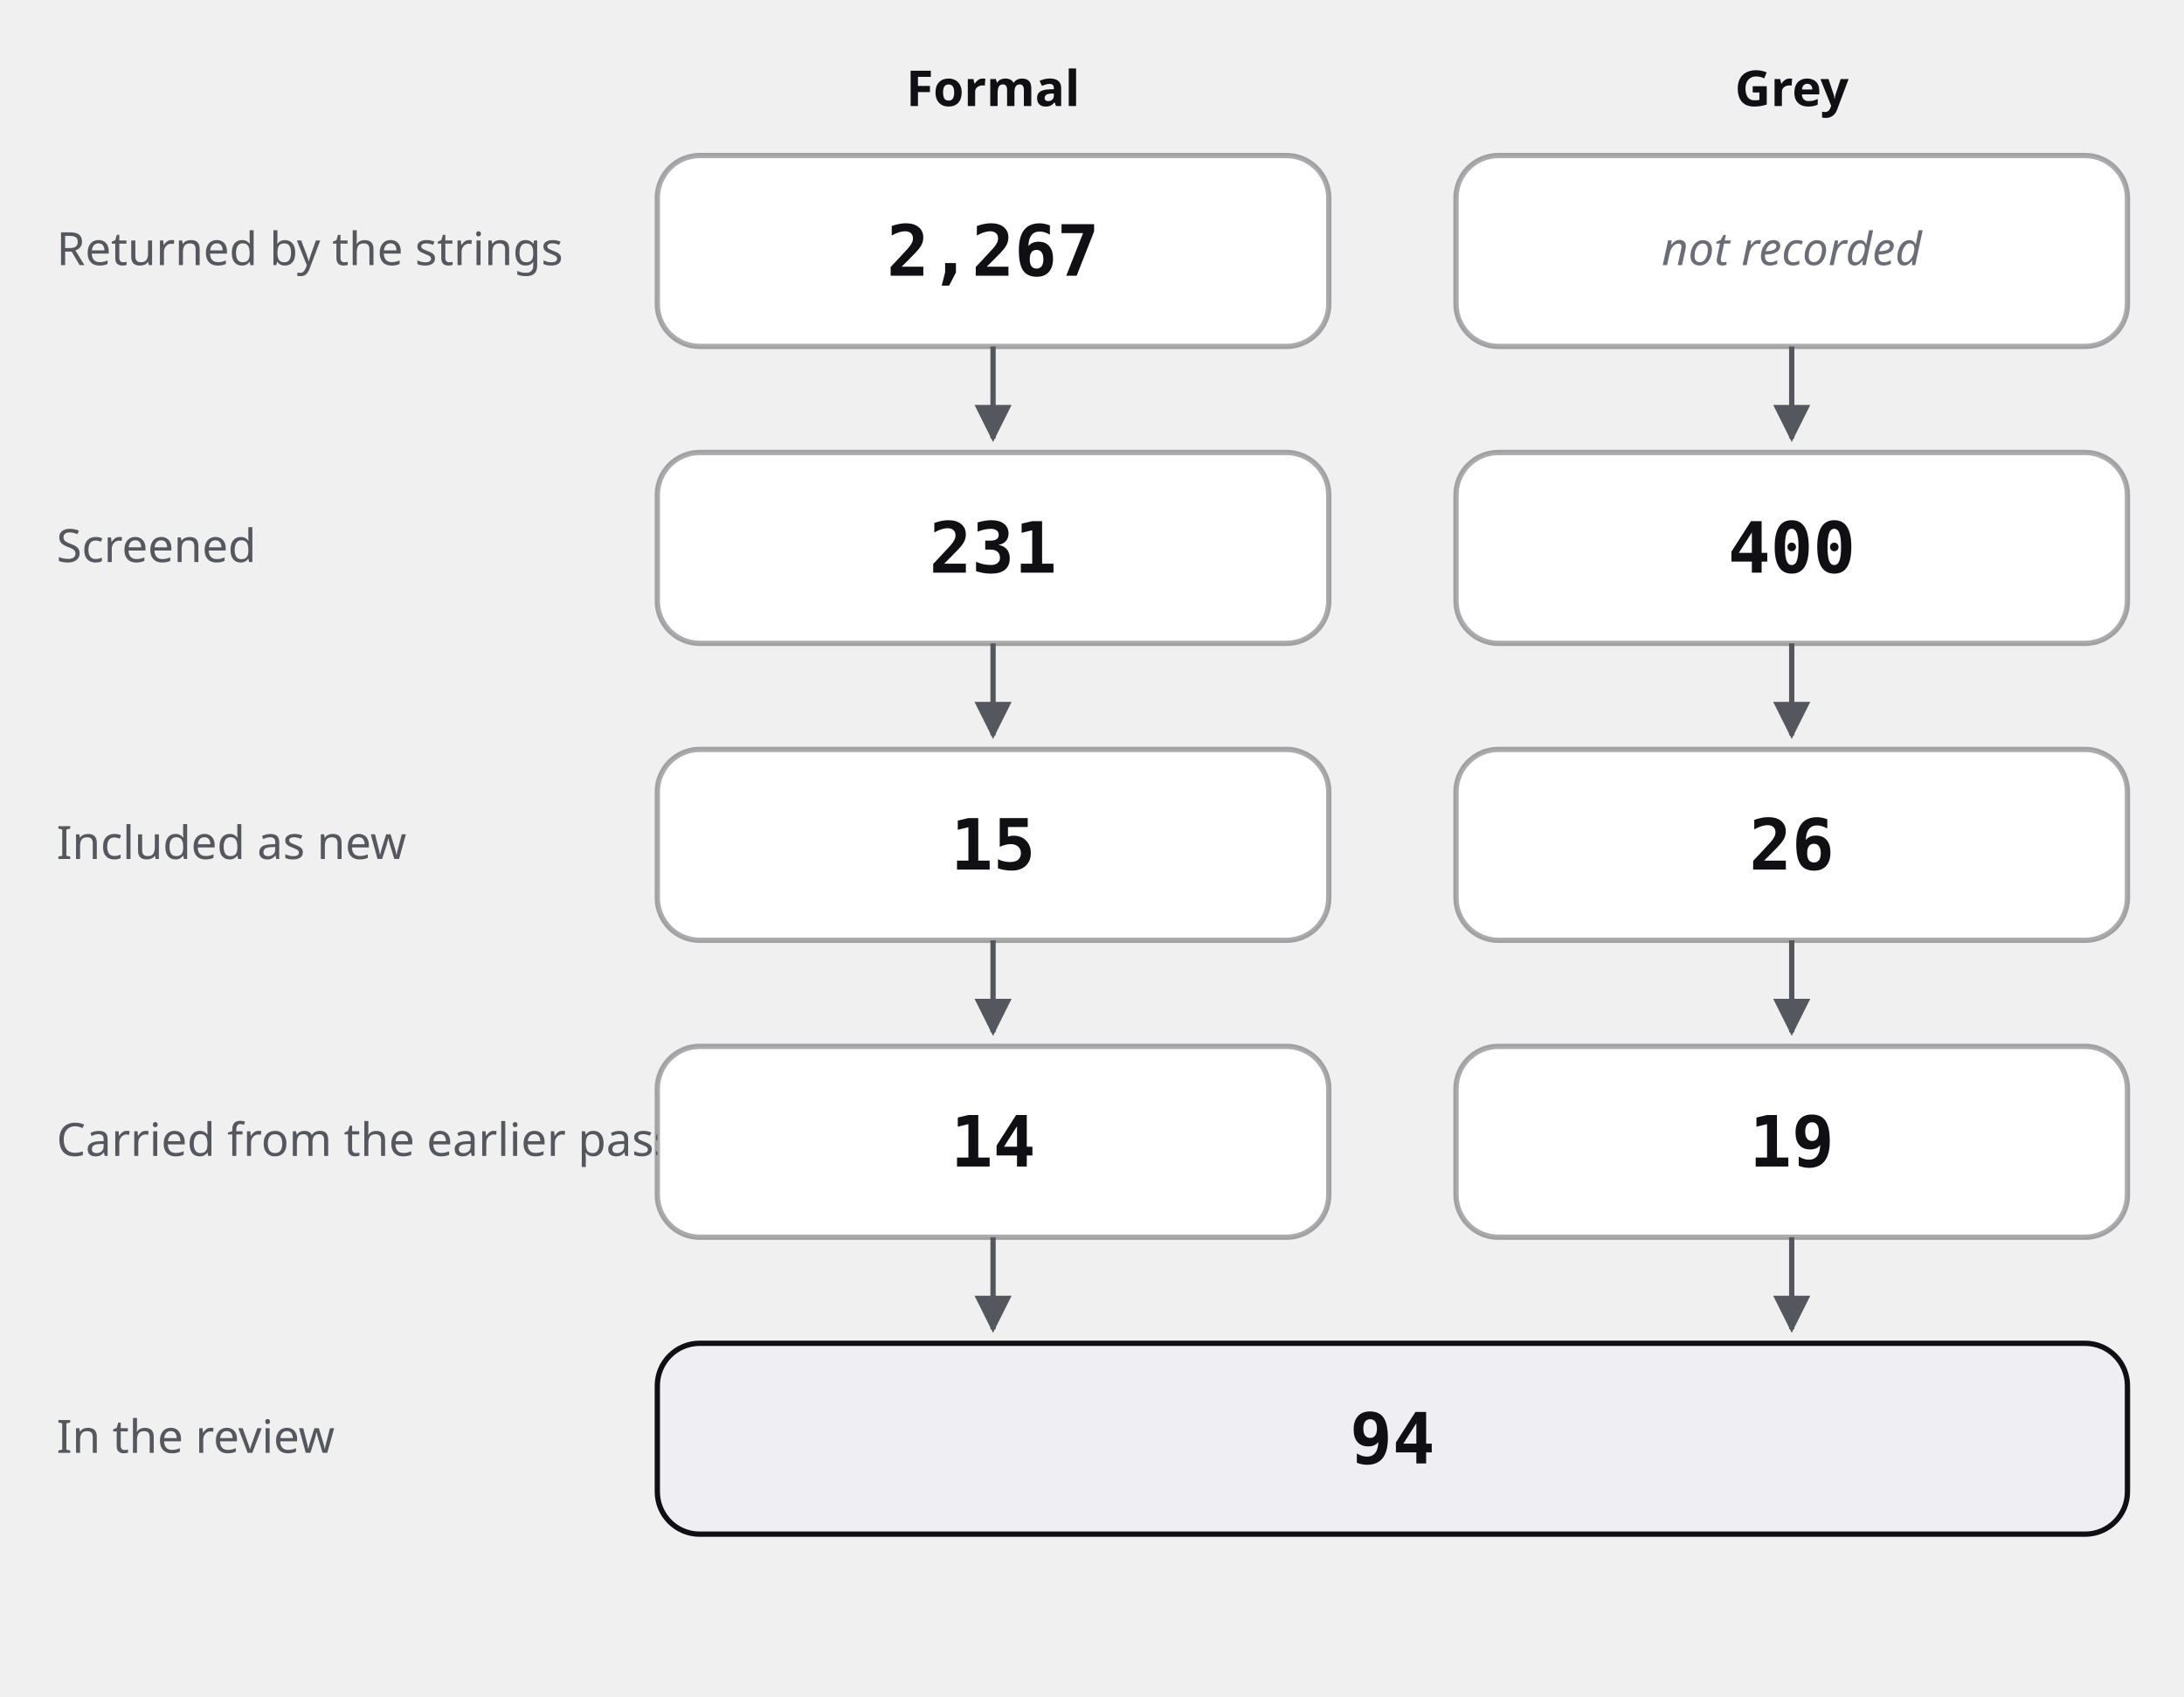
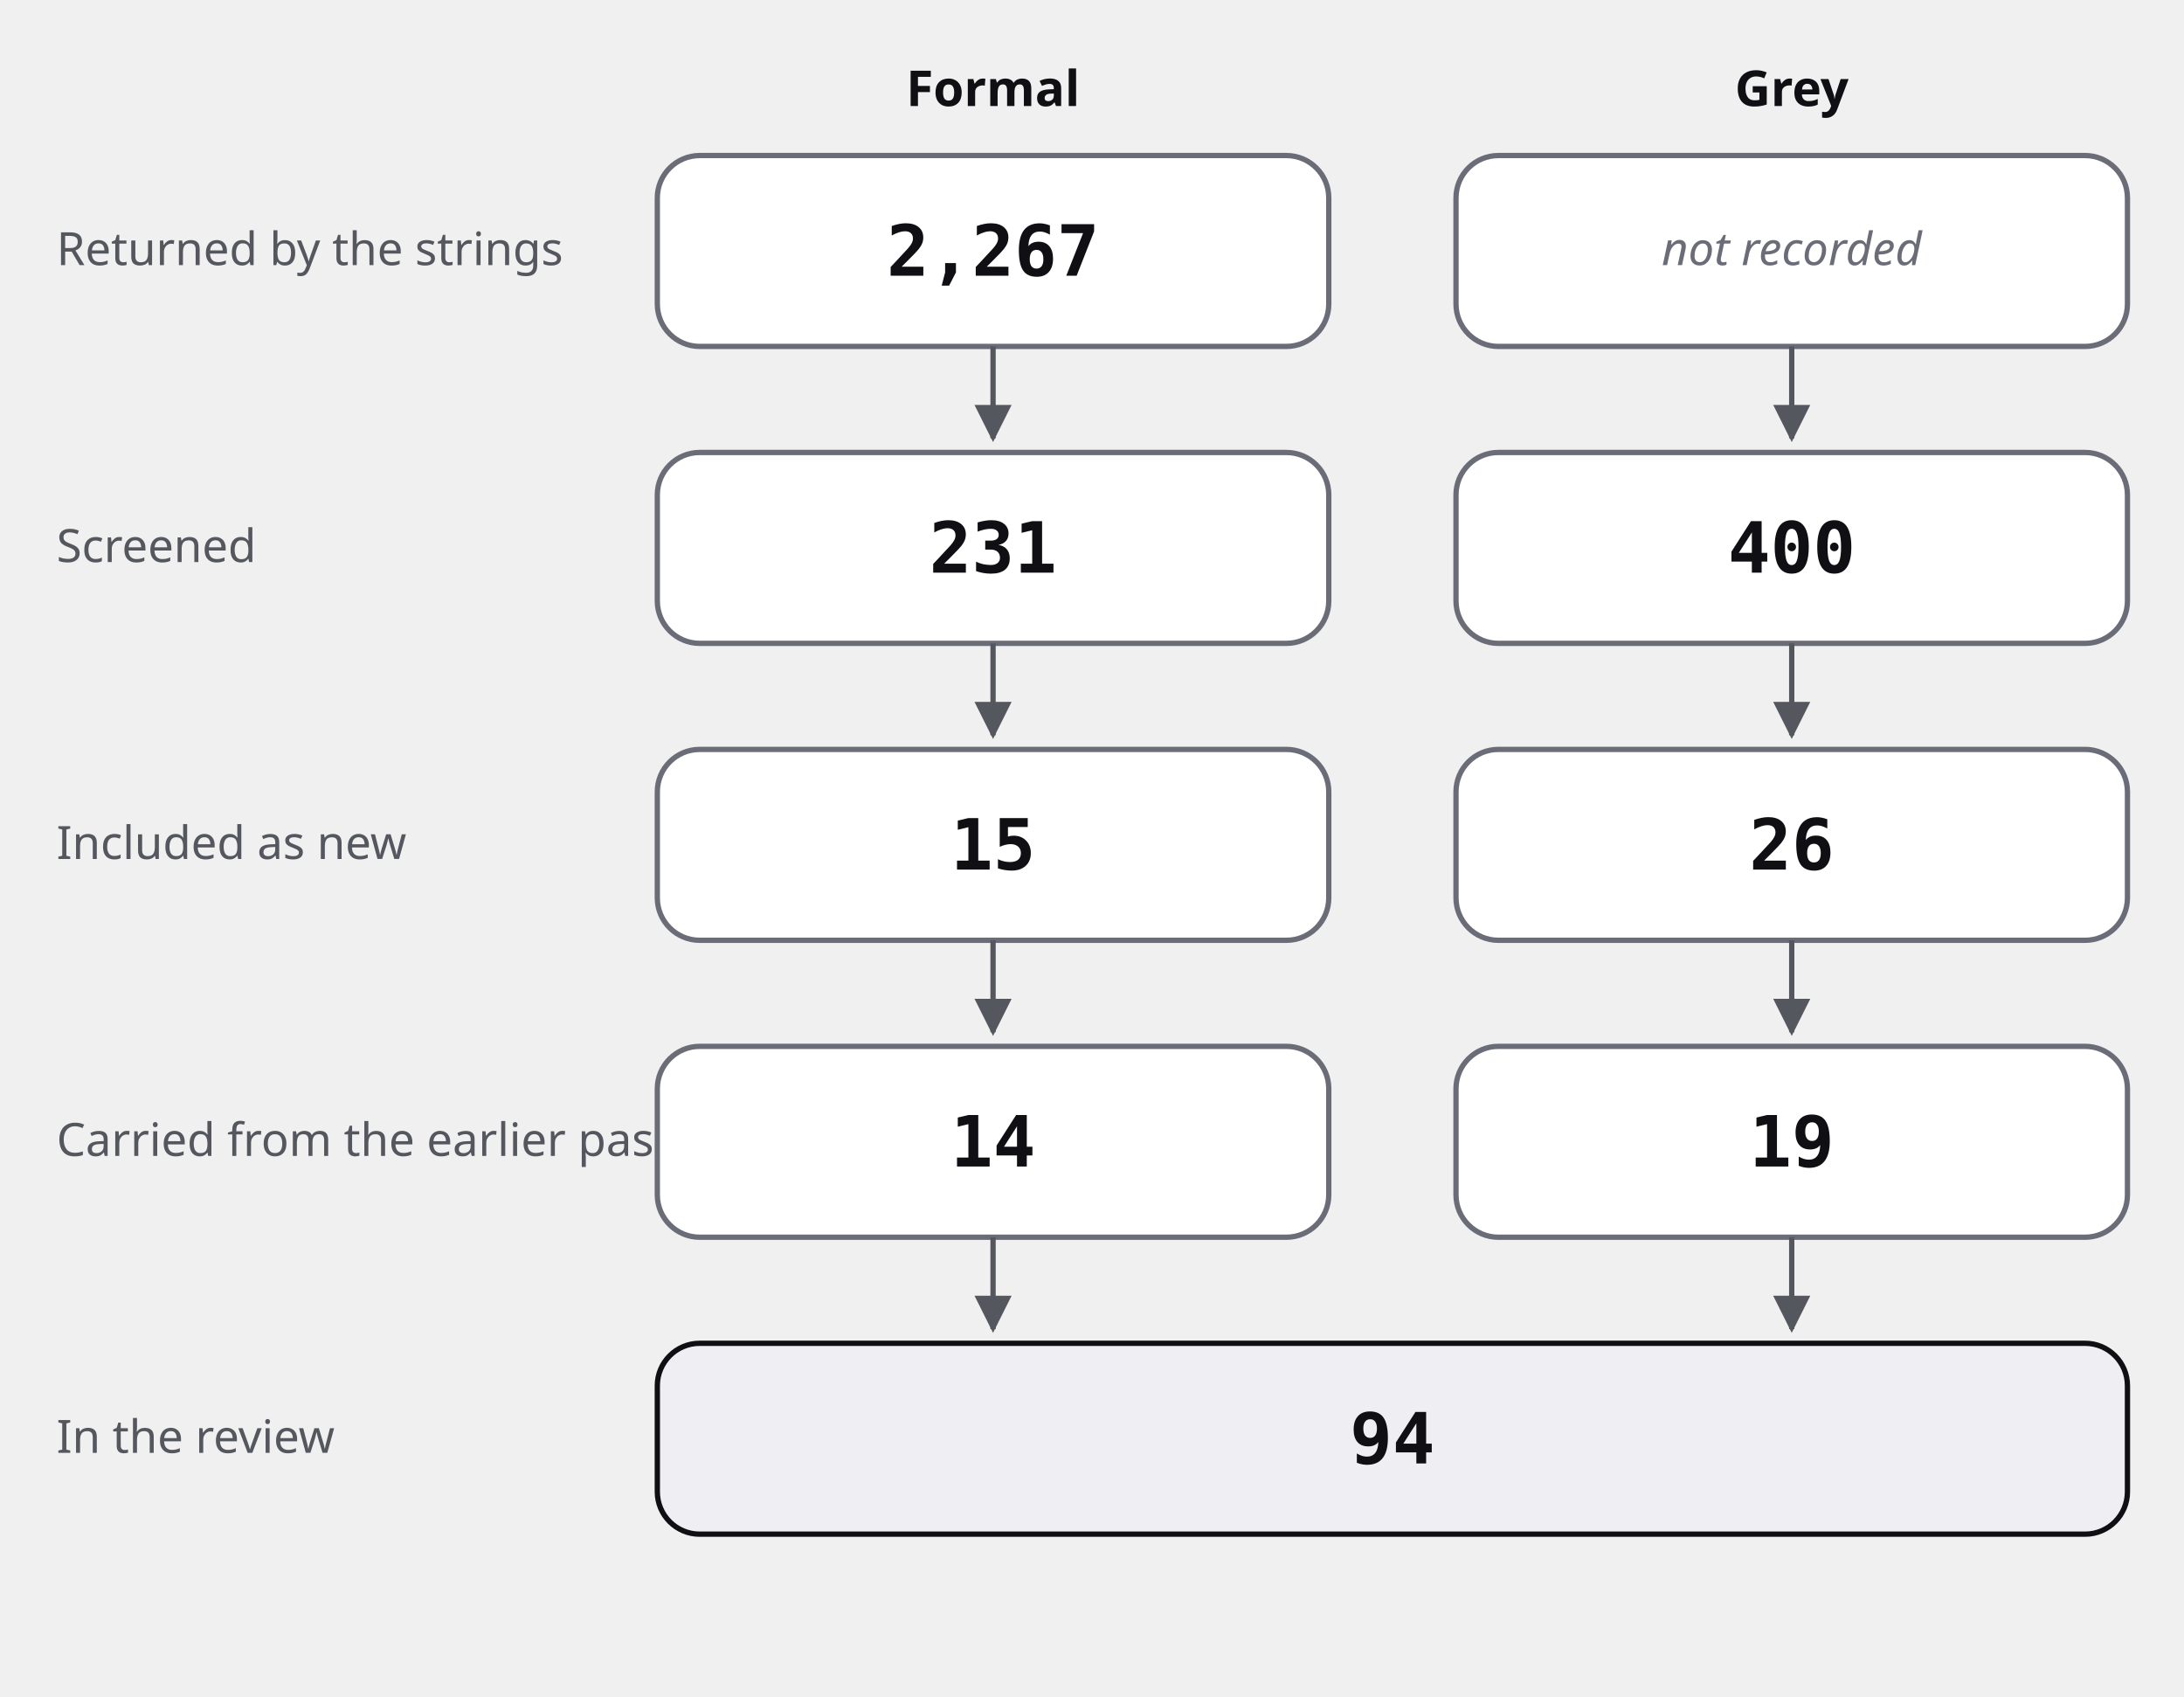
<svg xmlns="http://www.w3.org/2000/svg" viewBox="0 0 618 480" role="img" aria-labelledby="t d">
  <style>
-   .box { fill: #FFFFFF; stroke: #10101459; stroke-width: 1.5; }
+   .box { fill: #FFFFFF; stroke: #6A6D77; stroke-width: 1.5; }
  .total { fill: #EFEFF3; stroke: #101014; stroke-width: 1.5; }
  .n { font: 600 20px 'JetBrains Mono', ui-monospace, monospace; fill: #101014; }
  .label { font: 400 13px Archivo, system-ui, sans-serif; fill: #55575F; }
  .na { font: italic 400 13px Archivo, system-ui, sans-serif; fill: #6A6D77; }
  .head { font: 600 14px Archivo, system-ui, sans-serif; fill: #101014; }
  .arrow { stroke: #55575F; stroke-width: 1.5; fill: none; marker-end: url(#tip); }
  #tip path { fill: #55575F; }
  @media (prefers-color-scheme: dark) {
-     .box { fill: #1A1A20; stroke: #F7F7F966; }
+     .box { fill: #1A1A20; stroke: #9A9CA4; }
    .total { fill: #26262E; stroke: #F7F7F9; }
    .n, .head { fill: #F7F7F9; }
    .label { fill: #B8BAC2; }
    .na { fill: #9A9CA4; }
    .arrow { stroke: #B8BAC2; }
    #tip path { fill: #B8BAC2; }
  }
</style>
  <defs>
    <marker id="tip" viewBox="0 0 10 10" refX="9" refY="5" markerWidth="7" markerHeight="7" orient="auto">
      <path d="M0,0 L10,5 L0,10 z" />
    </marker>
  </defs>
  <text class="head" x="281.0" y="30" text-anchor="middle">Formal</text>
  <text class="head" x="507.0" y="30" text-anchor="middle">Grey</text>
  <text class="label" x="16" y="75.0">Returned by the strings</text>
  <rect class="box" x="186" y="44" width="190" height="54" rx="12" />
  <text class="n" x="281.0" y="78.0" text-anchor="middle">2,267</text>
  <path class="arrow" d="M281.0,98 v26" />
  <rect class="box" x="412" y="44" width="190" height="54" rx="12" />
  <text class="na" x="507.0" y="75.0" text-anchor="middle">not recorded</text>
  <path class="arrow" d="M507.0,98 v26" />
  <text class="label" x="16" y="159.0">Screened</text>
  <rect class="box" x="186" y="128" width="190" height="54" rx="12" />
  <text class="n" x="281.0" y="162.0" text-anchor="middle">231</text>
  <path class="arrow" d="M281.0,182 v26" />
  <rect class="box" x="412" y="128" width="190" height="54" rx="12" />
  <text class="n" x="507.0" y="162.0" text-anchor="middle">400</text>
  <path class="arrow" d="M507.0,182 v26" />
  <text class="label" x="16" y="243.0">Included as new</text>
  <rect class="box" x="186" y="212" width="190" height="54" rx="12" />
  <text class="n" x="281.0" y="246.0" text-anchor="middle">15</text>
  <path class="arrow" d="M281.0,266 v26" />
  <rect class="box" x="412" y="212" width="190" height="54" rx="12" />
  <text class="n" x="507.0" y="246.0" text-anchor="middle">26</text>
  <path class="arrow" d="M507.0,266 v26" />
  <text class="label" x="16" y="327.0">Carried from the earlier pass</text>
  <rect class="box" x="186" y="296" width="190" height="54" rx="12" />
  <text class="n" x="281.0" y="330.0" text-anchor="middle">14</text>
  <path class="arrow" d="M281.0,350 v26" />
  <rect class="box" x="412" y="296" width="190" height="54" rx="12" />
  <text class="n" x="507.0" y="330.0" text-anchor="middle">19</text>
  <path class="arrow" d="M507.0,350 v26" />
  <text class="label" x="16" y="411.0">In the review</text>
  <rect class="total" x="186" y="380" width="416" height="54" rx="12" />
  <text class="n" x="394.0" y="414.0" text-anchor="middle">94</text>
</svg>
